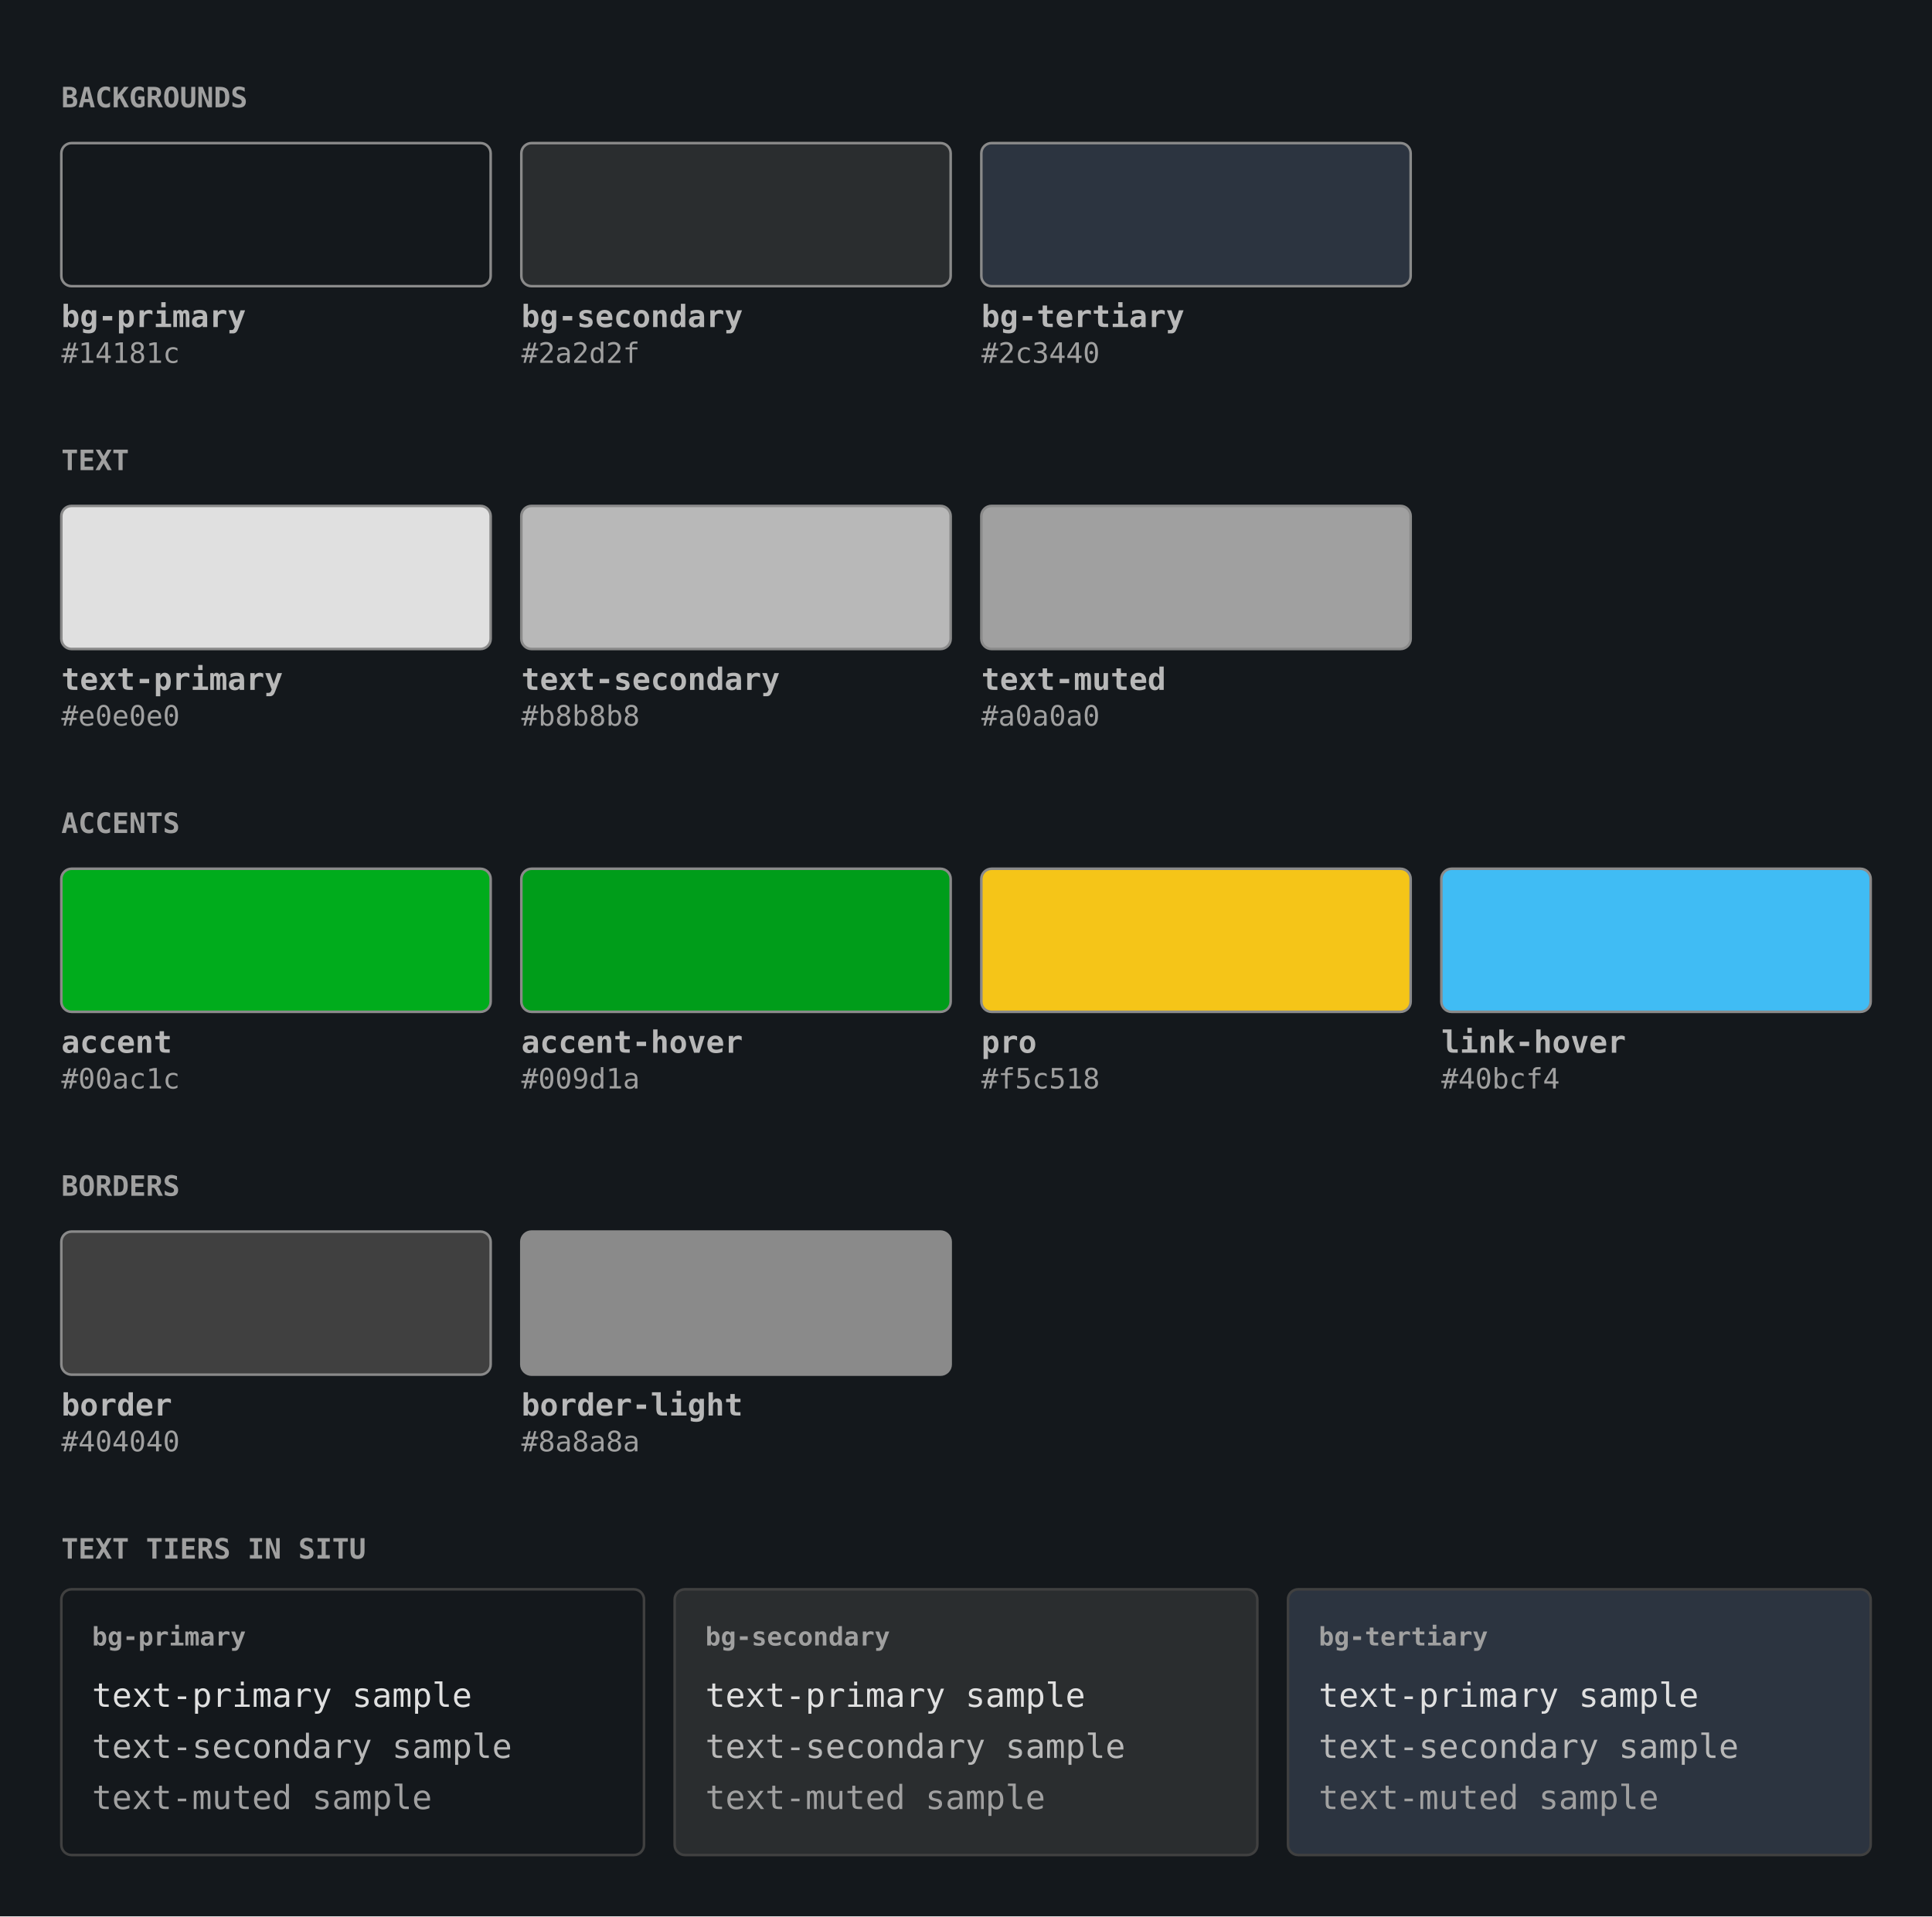
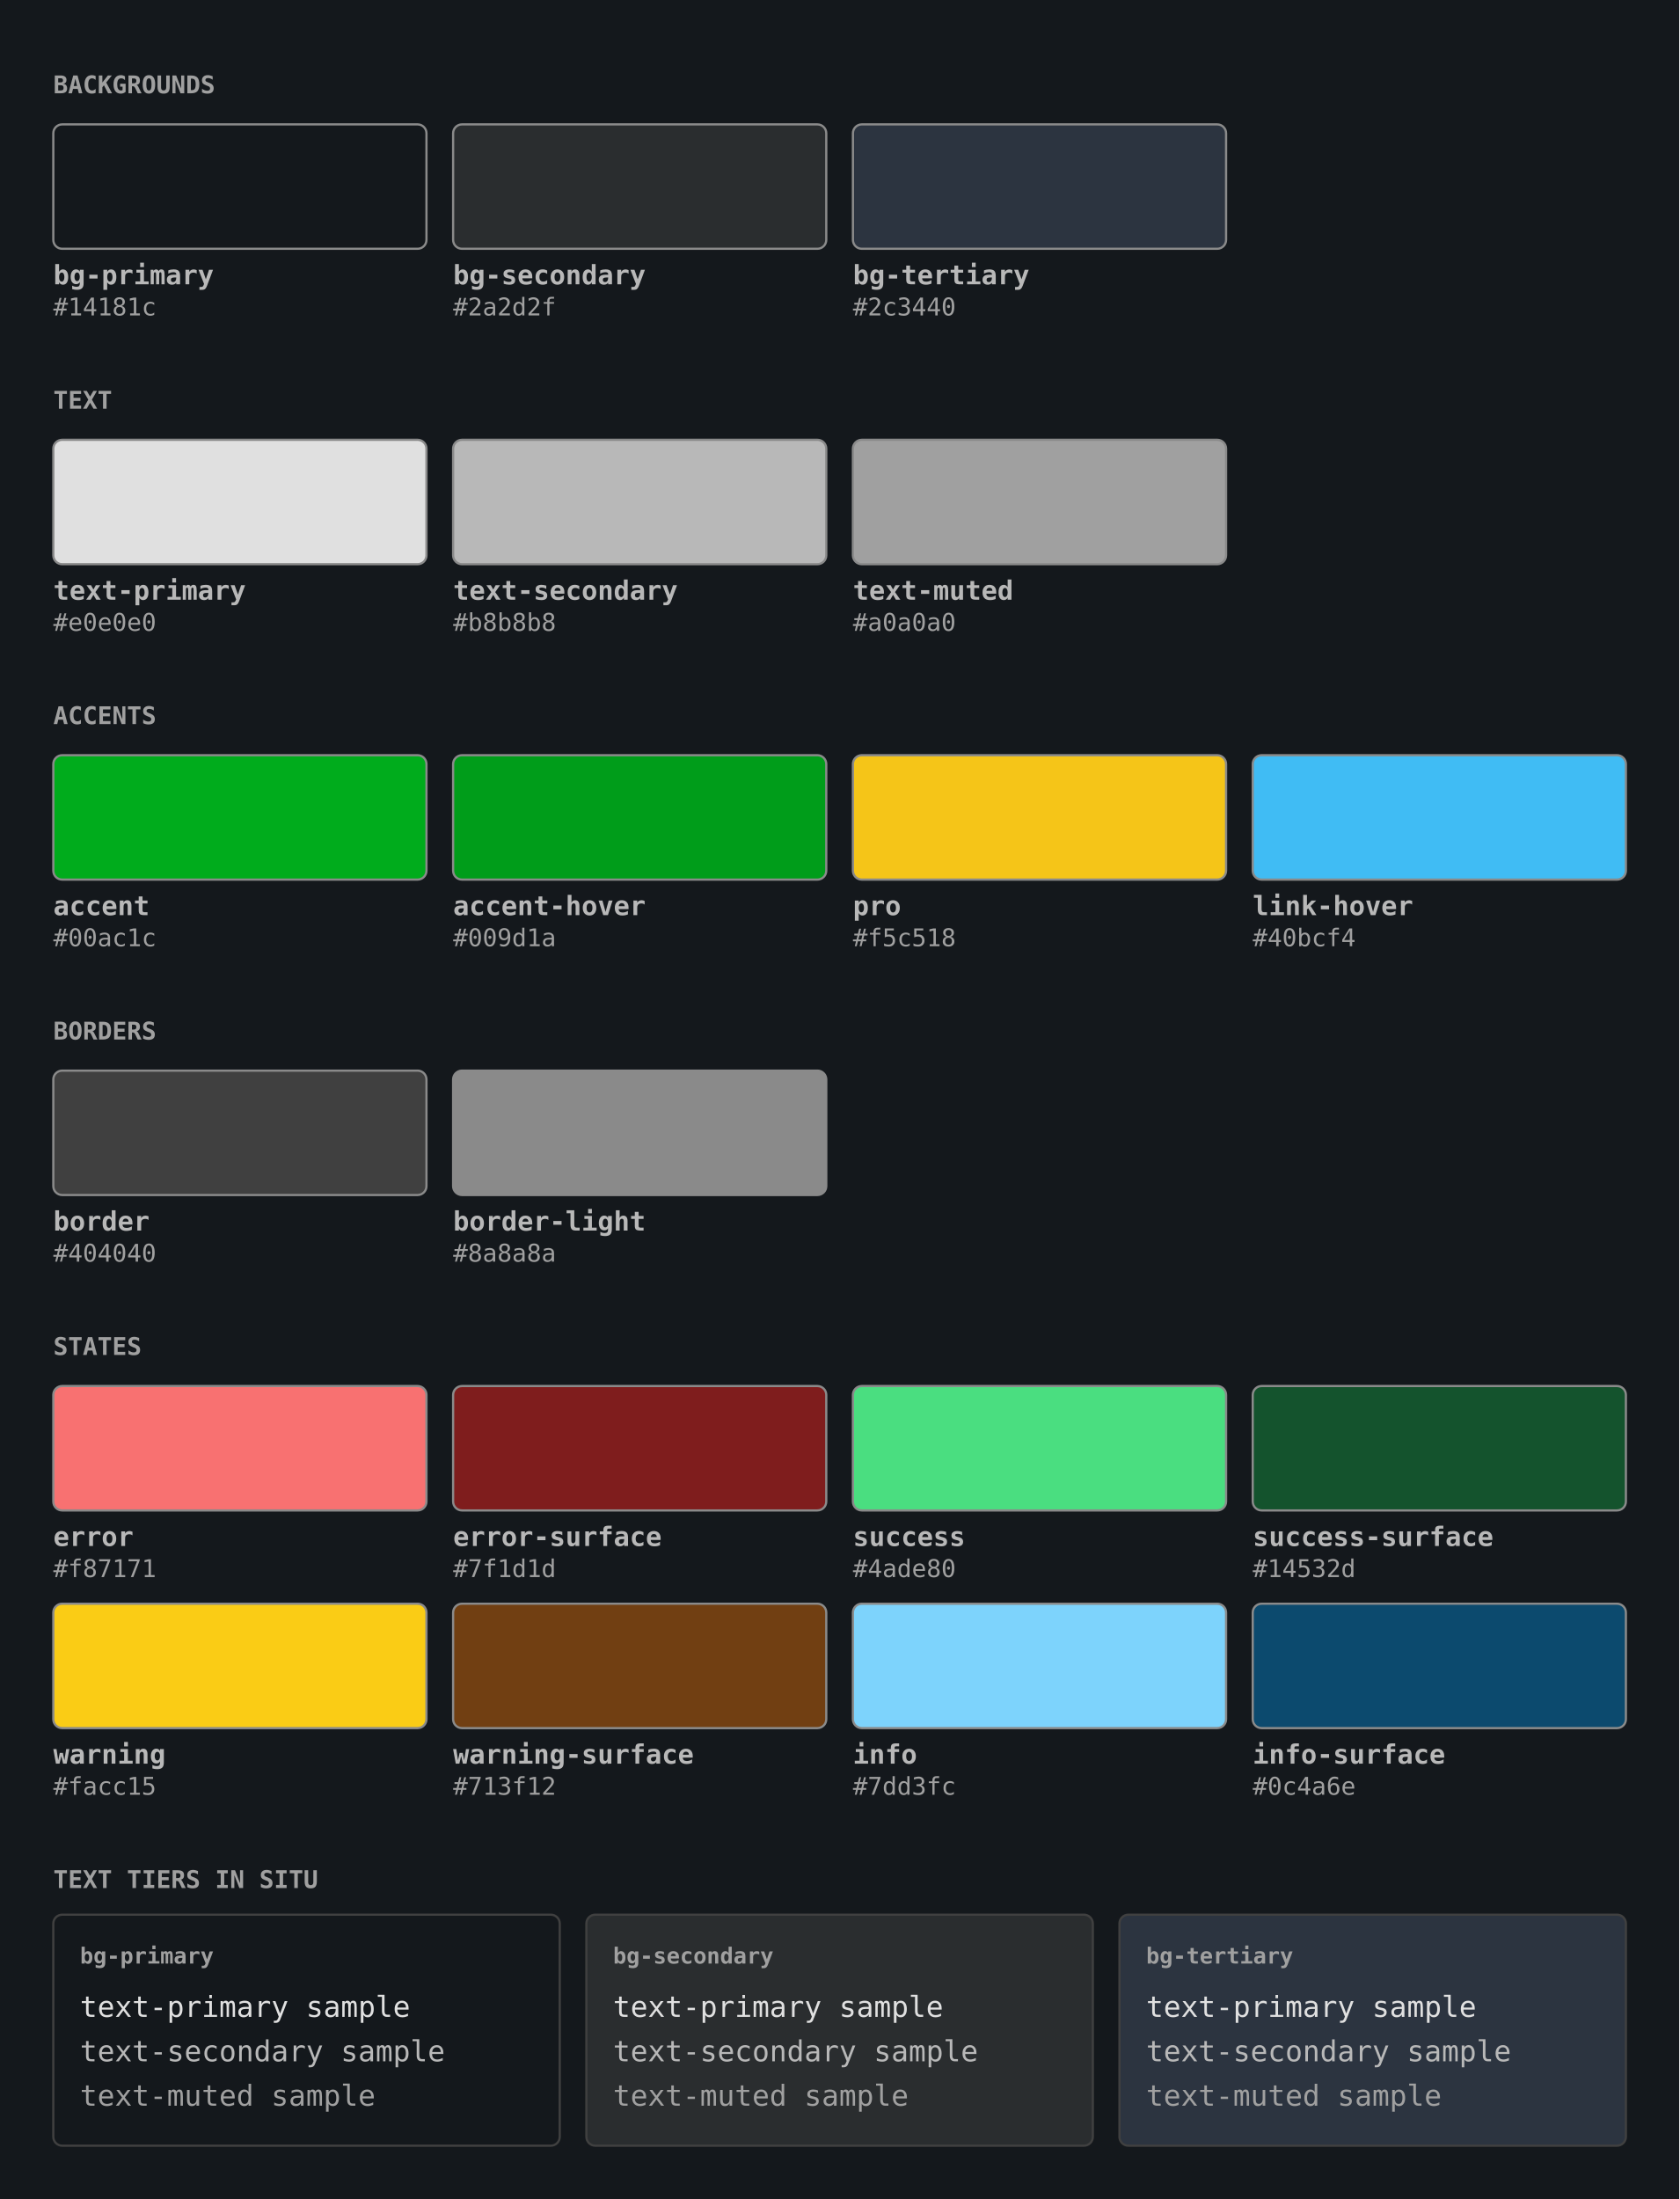
- <svg xmlns="http://www.w3.org/2000/svg" width="756" height="750" viewBox="0 0 756 750" role="img" aria-label="BPDiscord letterboxd colour palette">
+ <svg xmlns="http://www.w3.org/2000/svg" width="756" height="990" viewBox="0 0 756 990" role="img" aria-label="BPDiscord letterboxd colour palette">
  <rect width="756" height="100%" fill="#14181c" />
  <text x="24" y="42" fill="#a0a0a0" font-family="ui-monospace, SFMono-Regular, Menlo, monospace" font-size="11" font-weight="700">BACKGROUNDS</text>
  <rect x="24" y="56" width="168" height="56" rx="4" fill="#14181c" stroke="#8a8a8a" stroke-width="1" />
  <text x="24" y="128" fill="#b8b8b8" font-family="ui-monospace, SFMono-Regular, Menlo, monospace" font-size="12" font-weight="600">bg-primary</text>
  <text x="24" y="142" fill="#a0a0a0" font-family="ui-monospace, SFMono-Regular, Menlo, monospace" font-size="11" font-weight="400">#14181c</text>
  <rect x="204" y="56" width="168" height="56" rx="4" fill="#2a2d2f" stroke="#8a8a8a" stroke-width="1" />
  <text x="204" y="128" fill="#b8b8b8" font-family="ui-monospace, SFMono-Regular, Menlo, monospace" font-size="12" font-weight="600">bg-secondary</text>
  <text x="204" y="142" fill="#a0a0a0" font-family="ui-monospace, SFMono-Regular, Menlo, monospace" font-size="11" font-weight="400">#2a2d2f</text>
  <rect x="384" y="56" width="168" height="56" rx="4" fill="#2c3440" stroke="#8a8a8a" stroke-width="1" />
  <text x="384" y="128" fill="#b8b8b8" font-family="ui-monospace, SFMono-Regular, Menlo, monospace" font-size="12" font-weight="600">bg-tertiary</text>
  <text x="384" y="142" fill="#a0a0a0" font-family="ui-monospace, SFMono-Regular, Menlo, monospace" font-size="11" font-weight="400">#2c3440</text>
  <text x="24" y="184" fill="#a0a0a0" font-family="ui-monospace, SFMono-Regular, Menlo, monospace" font-size="11" font-weight="700">TEXT</text>
  <rect x="24" y="198" width="168" height="56" rx="4" fill="#e0e0e0" stroke="#8a8a8a" stroke-width="1" />
  <text x="24" y="270" fill="#b8b8b8" font-family="ui-monospace, SFMono-Regular, Menlo, monospace" font-size="12" font-weight="600">text-primary</text>
  <text x="24" y="284" fill="#a0a0a0" font-family="ui-monospace, SFMono-Regular, Menlo, monospace" font-size="11" font-weight="400">#e0e0e0</text>
  <rect x="204" y="198" width="168" height="56" rx="4" fill="#b8b8b8" stroke="#8a8a8a" stroke-width="1" />
  <text x="204" y="270" fill="#b8b8b8" font-family="ui-monospace, SFMono-Regular, Menlo, monospace" font-size="12" font-weight="600">text-secondary</text>
  <text x="204" y="284" fill="#a0a0a0" font-family="ui-monospace, SFMono-Regular, Menlo, monospace" font-size="11" font-weight="400">#b8b8b8</text>
  <rect x="384" y="198" width="168" height="56" rx="4" fill="#a0a0a0" stroke="#8a8a8a" stroke-width="1" />
  <text x="384" y="270" fill="#b8b8b8" font-family="ui-monospace, SFMono-Regular, Menlo, monospace" font-size="12" font-weight="600">text-muted</text>
  <text x="384" y="284" fill="#a0a0a0" font-family="ui-monospace, SFMono-Regular, Menlo, monospace" font-size="11" font-weight="400">#a0a0a0</text>
  <text x="24" y="326" fill="#a0a0a0" font-family="ui-monospace, SFMono-Regular, Menlo, monospace" font-size="11" font-weight="700">ACCENTS</text>
  <rect x="24" y="340" width="168" height="56" rx="4" fill="#00ac1c" stroke="#8a8a8a" stroke-width="1" />
  <text x="24" y="412" fill="#b8b8b8" font-family="ui-monospace, SFMono-Regular, Menlo, monospace" font-size="12" font-weight="600">accent</text>
  <text x="24" y="426" fill="#a0a0a0" font-family="ui-monospace, SFMono-Regular, Menlo, monospace" font-size="11" font-weight="400">#00ac1c</text>
  <rect x="204" y="340" width="168" height="56" rx="4" fill="#009d1a" stroke="#8a8a8a" stroke-width="1" />
  <text x="204" y="412" fill="#b8b8b8" font-family="ui-monospace, SFMono-Regular, Menlo, monospace" font-size="12" font-weight="600">accent-hover</text>
  <text x="204" y="426" fill="#a0a0a0" font-family="ui-monospace, SFMono-Regular, Menlo, monospace" font-size="11" font-weight="400">#009d1a</text>
  <rect x="384" y="340" width="168" height="56" rx="4" fill="#f5c518" stroke="#8a8a8a" stroke-width="1" />
  <text x="384" y="412" fill="#b8b8b8" font-family="ui-monospace, SFMono-Regular, Menlo, monospace" font-size="12" font-weight="600">pro</text>
  <text x="384" y="426" fill="#a0a0a0" font-family="ui-monospace, SFMono-Regular, Menlo, monospace" font-size="11" font-weight="400">#f5c518</text>
  <rect x="564" y="340" width="168" height="56" rx="4" fill="#40bcf4" stroke="#8a8a8a" stroke-width="1" />
  <text x="564" y="412" fill="#b8b8b8" font-family="ui-monospace, SFMono-Regular, Menlo, monospace" font-size="12" font-weight="600">link-hover</text>
  <text x="564" y="426" fill="#a0a0a0" font-family="ui-monospace, SFMono-Regular, Menlo, monospace" font-size="11" font-weight="400">#40bcf4</text>
  <text x="24" y="468" fill="#a0a0a0" font-family="ui-monospace, SFMono-Regular, Menlo, monospace" font-size="11" font-weight="700">BORDERS</text>
  <rect x="24" y="482" width="168" height="56" rx="4" fill="#404040" stroke="#8a8a8a" stroke-width="1" />
  <text x="24" y="554" fill="#b8b8b8" font-family="ui-monospace, SFMono-Regular, Menlo, monospace" font-size="12" font-weight="600">border</text>
  <text x="24" y="568" fill="#a0a0a0" font-family="ui-monospace, SFMono-Regular, Menlo, monospace" font-size="11" font-weight="400">#404040</text>
  <rect x="204" y="482" width="168" height="56" rx="4" fill="#8a8a8a" stroke="#8a8a8a" stroke-width="1" />
  <text x="204" y="554" fill="#b8b8b8" font-family="ui-monospace, SFMono-Regular, Menlo, monospace" font-size="12" font-weight="600">border-light</text>
  <text x="204" y="568" fill="#a0a0a0" font-family="ui-monospace, SFMono-Regular, Menlo, monospace" font-size="11" font-weight="400">#8a8a8a</text>
-   <text x="24" y="610" fill="#a0a0a0" font-family="ui-monospace, SFMono-Regular, Menlo, monospace" font-size="11" font-weight="700">TEXT TIERS IN SITU</text>
-   <rect x="24" y="622" width="228" height="104" rx="4" fill="#14181c" stroke="#404040" stroke-width="1" />
-   <text x="36" y="644" fill="#a0a0a0" font-family="ui-monospace, SFMono-Regular, Menlo, monospace" font-size="10" font-weight="700">bg-primary</text>
-   <text x="36" y="668" fill="#e0e0e0" font-family="ui-monospace, SFMono-Regular, Menlo, monospace" font-size="13" font-weight="400">text-primary sample</text>
-   <text x="36" y="688" fill="#b8b8b8" font-family="ui-monospace, SFMono-Regular, Menlo, monospace" font-size="13" font-weight="400">text-secondary sample</text>
-   <text x="36" y="708" fill="#a0a0a0" font-family="ui-monospace, SFMono-Regular, Menlo, monospace" font-size="13" font-weight="400">text-muted sample</text>
-   <rect x="264" y="622" width="228" height="104" rx="4" fill="#2a2d2f" stroke="#404040" stroke-width="1" />
-   <text x="276" y="644" fill="#a0a0a0" font-family="ui-monospace, SFMono-Regular, Menlo, monospace" font-size="10" font-weight="700">bg-secondary</text>
-   <text x="276" y="668" fill="#e0e0e0" font-family="ui-monospace, SFMono-Regular, Menlo, monospace" font-size="13" font-weight="400">text-primary sample</text>
-   <text x="276" y="688" fill="#b8b8b8" font-family="ui-monospace, SFMono-Regular, Menlo, monospace" font-size="13" font-weight="400">text-secondary sample</text>
-   <text x="276" y="708" fill="#a0a0a0" font-family="ui-monospace, SFMono-Regular, Menlo, monospace" font-size="13" font-weight="400">text-muted sample</text>
-   <rect x="504" y="622" width="228" height="104" rx="4" fill="#2c3440" stroke="#404040" stroke-width="1" />
-   <text x="516" y="644" fill="#a0a0a0" font-family="ui-monospace, SFMono-Regular, Menlo, monospace" font-size="10" font-weight="700">bg-tertiary</text>
-   <text x="516" y="668" fill="#e0e0e0" font-family="ui-monospace, SFMono-Regular, Menlo, monospace" font-size="13" font-weight="400">text-primary sample</text>
-   <text x="516" y="688" fill="#b8b8b8" font-family="ui-monospace, SFMono-Regular, Menlo, monospace" font-size="13" font-weight="400">text-secondary sample</text>
-   <text x="516" y="708" fill="#a0a0a0" font-family="ui-monospace, SFMono-Regular, Menlo, monospace" font-size="13" font-weight="400">text-muted sample</text>
+   <text x="24" y="610" fill="#a0a0a0" font-family="ui-monospace, SFMono-Regular, Menlo, monospace" font-size="11" font-weight="700">STATES</text>
+   <rect x="24" y="624" width="168" height="56" rx="4" fill="#f87171" stroke="#8a8a8a" stroke-width="1" />
+   <text x="24" y="696" fill="#b8b8b8" font-family="ui-monospace, SFMono-Regular, Menlo, monospace" font-size="12" font-weight="600">error</text>
+   <text x="24" y="710" fill="#a0a0a0" font-family="ui-monospace, SFMono-Regular, Menlo, monospace" font-size="11" font-weight="400">#f87171</text>
+   <rect x="204" y="624" width="168" height="56" rx="4" fill="#7f1d1d" stroke="#8a8a8a" stroke-width="1" />
+   <text x="204" y="696" fill="#b8b8b8" font-family="ui-monospace, SFMono-Regular, Menlo, monospace" font-size="12" font-weight="600">error-surface</text>
+   <text x="204" y="710" fill="#a0a0a0" font-family="ui-monospace, SFMono-Regular, Menlo, monospace" font-size="11" font-weight="400">#7f1d1d</text>
+   <rect x="384" y="624" width="168" height="56" rx="4" fill="#4ade80" stroke="#8a8a8a" stroke-width="1" />
+   <text x="384" y="696" fill="#b8b8b8" font-family="ui-monospace, SFMono-Regular, Menlo, monospace" font-size="12" font-weight="600">success</text>
+   <text x="384" y="710" fill="#a0a0a0" font-family="ui-monospace, SFMono-Regular, Menlo, monospace" font-size="11" font-weight="400">#4ade80</text>
+   <rect x="564" y="624" width="168" height="56" rx="4" fill="#14532d" stroke="#8a8a8a" stroke-width="1" />
+   <text x="564" y="696" fill="#b8b8b8" font-family="ui-monospace, SFMono-Regular, Menlo, monospace" font-size="12" font-weight="600">success-surface</text>
+   <text x="564" y="710" fill="#a0a0a0" font-family="ui-monospace, SFMono-Regular, Menlo, monospace" font-size="11" font-weight="400">#14532d</text>
+   <rect x="24" y="722" width="168" height="56" rx="4" fill="#facc15" stroke="#8a8a8a" stroke-width="1" />
+   <text x="24" y="794" fill="#b8b8b8" font-family="ui-monospace, SFMono-Regular, Menlo, monospace" font-size="12" font-weight="600">warning</text>
+   <text x="24" y="808" fill="#a0a0a0" font-family="ui-monospace, SFMono-Regular, Menlo, monospace" font-size="11" font-weight="400">#facc15</text>
+   <rect x="204" y="722" width="168" height="56" rx="4" fill="#713f12" stroke="#8a8a8a" stroke-width="1" />
+   <text x="204" y="794" fill="#b8b8b8" font-family="ui-monospace, SFMono-Regular, Menlo, monospace" font-size="12" font-weight="600">warning-surface</text>
+   <text x="204" y="808" fill="#a0a0a0" font-family="ui-monospace, SFMono-Regular, Menlo, monospace" font-size="11" font-weight="400">#713f12</text>
+   <rect x="384" y="722" width="168" height="56" rx="4" fill="#7dd3fc" stroke="#8a8a8a" stroke-width="1" />
+   <text x="384" y="794" fill="#b8b8b8" font-family="ui-monospace, SFMono-Regular, Menlo, monospace" font-size="12" font-weight="600">info</text>
+   <text x="384" y="808" fill="#a0a0a0" font-family="ui-monospace, SFMono-Regular, Menlo, monospace" font-size="11" font-weight="400">#7dd3fc</text>
+   <rect x="564" y="722" width="168" height="56" rx="4" fill="#0c4a6e" stroke="#8a8a8a" stroke-width="1" />
+   <text x="564" y="794" fill="#b8b8b8" font-family="ui-monospace, SFMono-Regular, Menlo, monospace" font-size="12" font-weight="600">info-surface</text>
+   <text x="564" y="808" fill="#a0a0a0" font-family="ui-monospace, SFMono-Regular, Menlo, monospace" font-size="11" font-weight="400">#0c4a6e</text>
+   <text x="24" y="850" fill="#a0a0a0" font-family="ui-monospace, SFMono-Regular, Menlo, monospace" font-size="11" font-weight="700">TEXT TIERS IN SITU</text>
+   <rect x="24" y="862" width="228" height="104" rx="4" fill="#14181c" stroke="#404040" stroke-width="1" />
+   <text x="36" y="884" fill="#a0a0a0" font-family="ui-monospace, SFMono-Regular, Menlo, monospace" font-size="10" font-weight="700">bg-primary</text>
+   <text x="36" y="908" fill="#e0e0e0" font-family="ui-monospace, SFMono-Regular, Menlo, monospace" font-size="13" font-weight="400">text-primary sample</text>
+   <text x="36" y="928" fill="#b8b8b8" font-family="ui-monospace, SFMono-Regular, Menlo, monospace" font-size="13" font-weight="400">text-secondary sample</text>
+   <text x="36" y="948" fill="#a0a0a0" font-family="ui-monospace, SFMono-Regular, Menlo, monospace" font-size="13" font-weight="400">text-muted sample</text>
+   <rect x="264" y="862" width="228" height="104" rx="4" fill="#2a2d2f" stroke="#404040" stroke-width="1" />
+   <text x="276" y="884" fill="#a0a0a0" font-family="ui-monospace, SFMono-Regular, Menlo, monospace" font-size="10" font-weight="700">bg-secondary</text>
+   <text x="276" y="908" fill="#e0e0e0" font-family="ui-monospace, SFMono-Regular, Menlo, monospace" font-size="13" font-weight="400">text-primary sample</text>
+   <text x="276" y="928" fill="#b8b8b8" font-family="ui-monospace, SFMono-Regular, Menlo, monospace" font-size="13" font-weight="400">text-secondary sample</text>
+   <text x="276" y="948" fill="#a0a0a0" font-family="ui-monospace, SFMono-Regular, Menlo, monospace" font-size="13" font-weight="400">text-muted sample</text>
+   <rect x="504" y="862" width="228" height="104" rx="4" fill="#2c3440" stroke="#404040" stroke-width="1" />
+   <text x="516" y="884" fill="#a0a0a0" font-family="ui-monospace, SFMono-Regular, Menlo, monospace" font-size="10" font-weight="700">bg-tertiary</text>
+   <text x="516" y="908" fill="#e0e0e0" font-family="ui-monospace, SFMono-Regular, Menlo, monospace" font-size="13" font-weight="400">text-primary sample</text>
+   <text x="516" y="928" fill="#b8b8b8" font-family="ui-monospace, SFMono-Regular, Menlo, monospace" font-size="13" font-weight="400">text-secondary sample</text>
+   <text x="516" y="948" fill="#a0a0a0" font-family="ui-monospace, SFMono-Regular, Menlo, monospace" font-size="13" font-weight="400">text-muted sample</text>
</svg>
